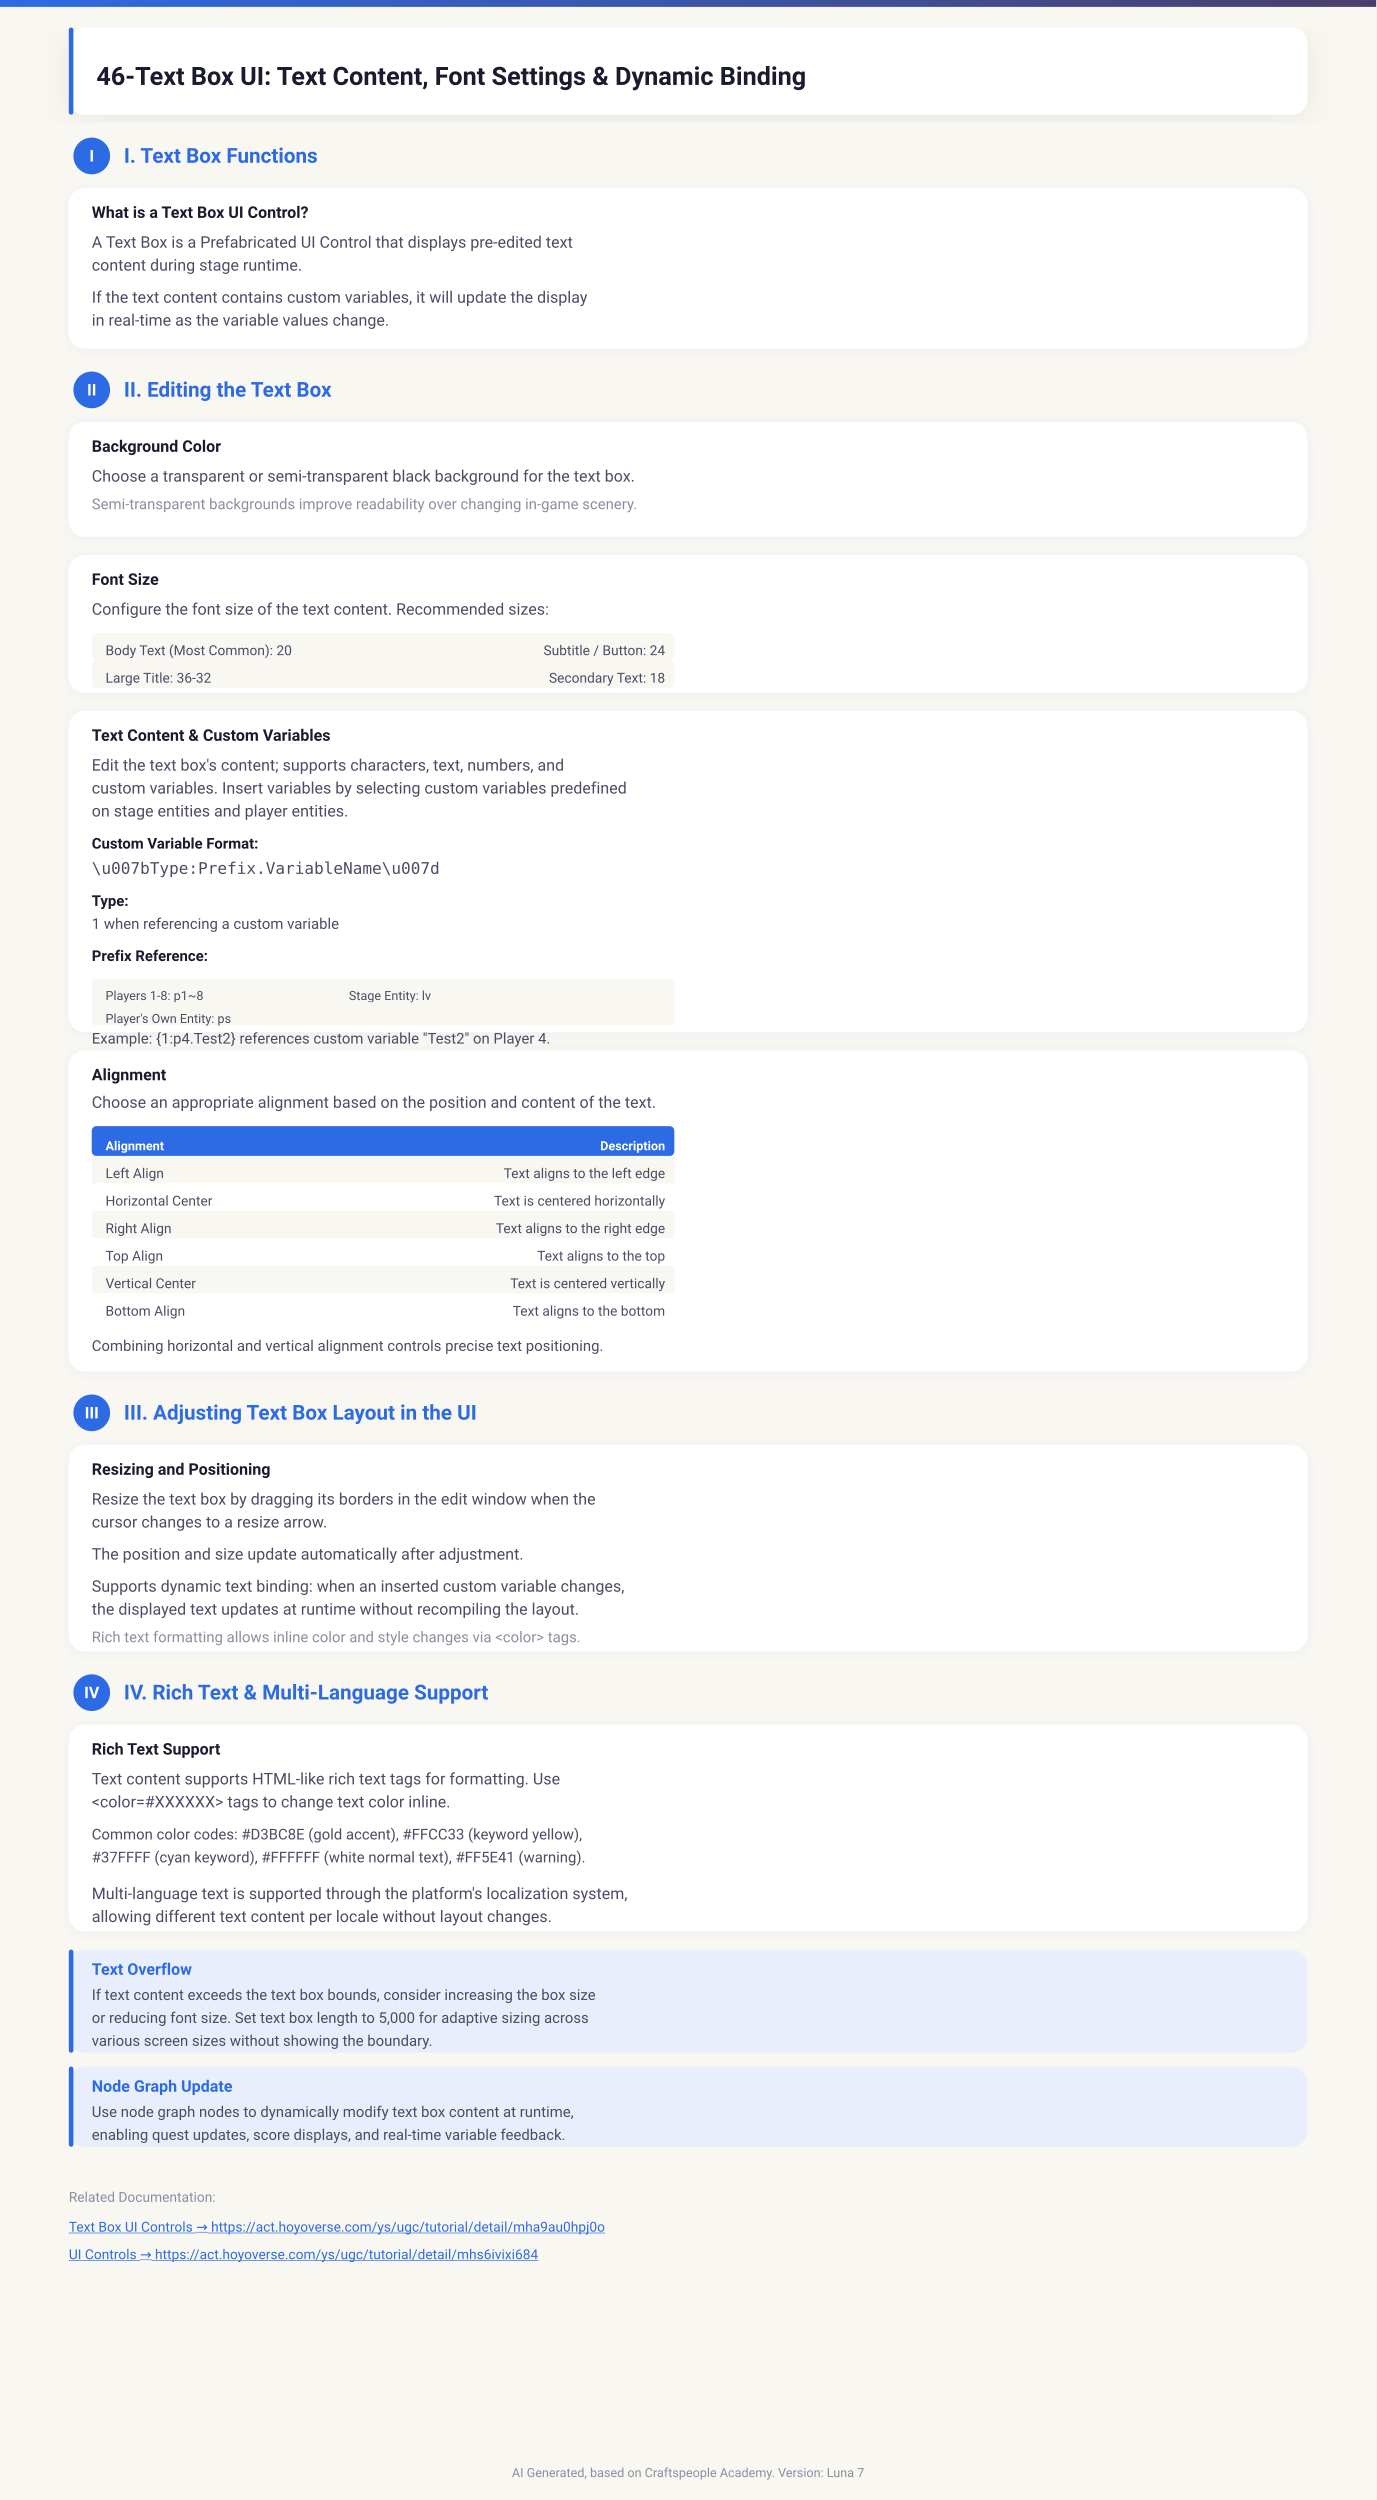
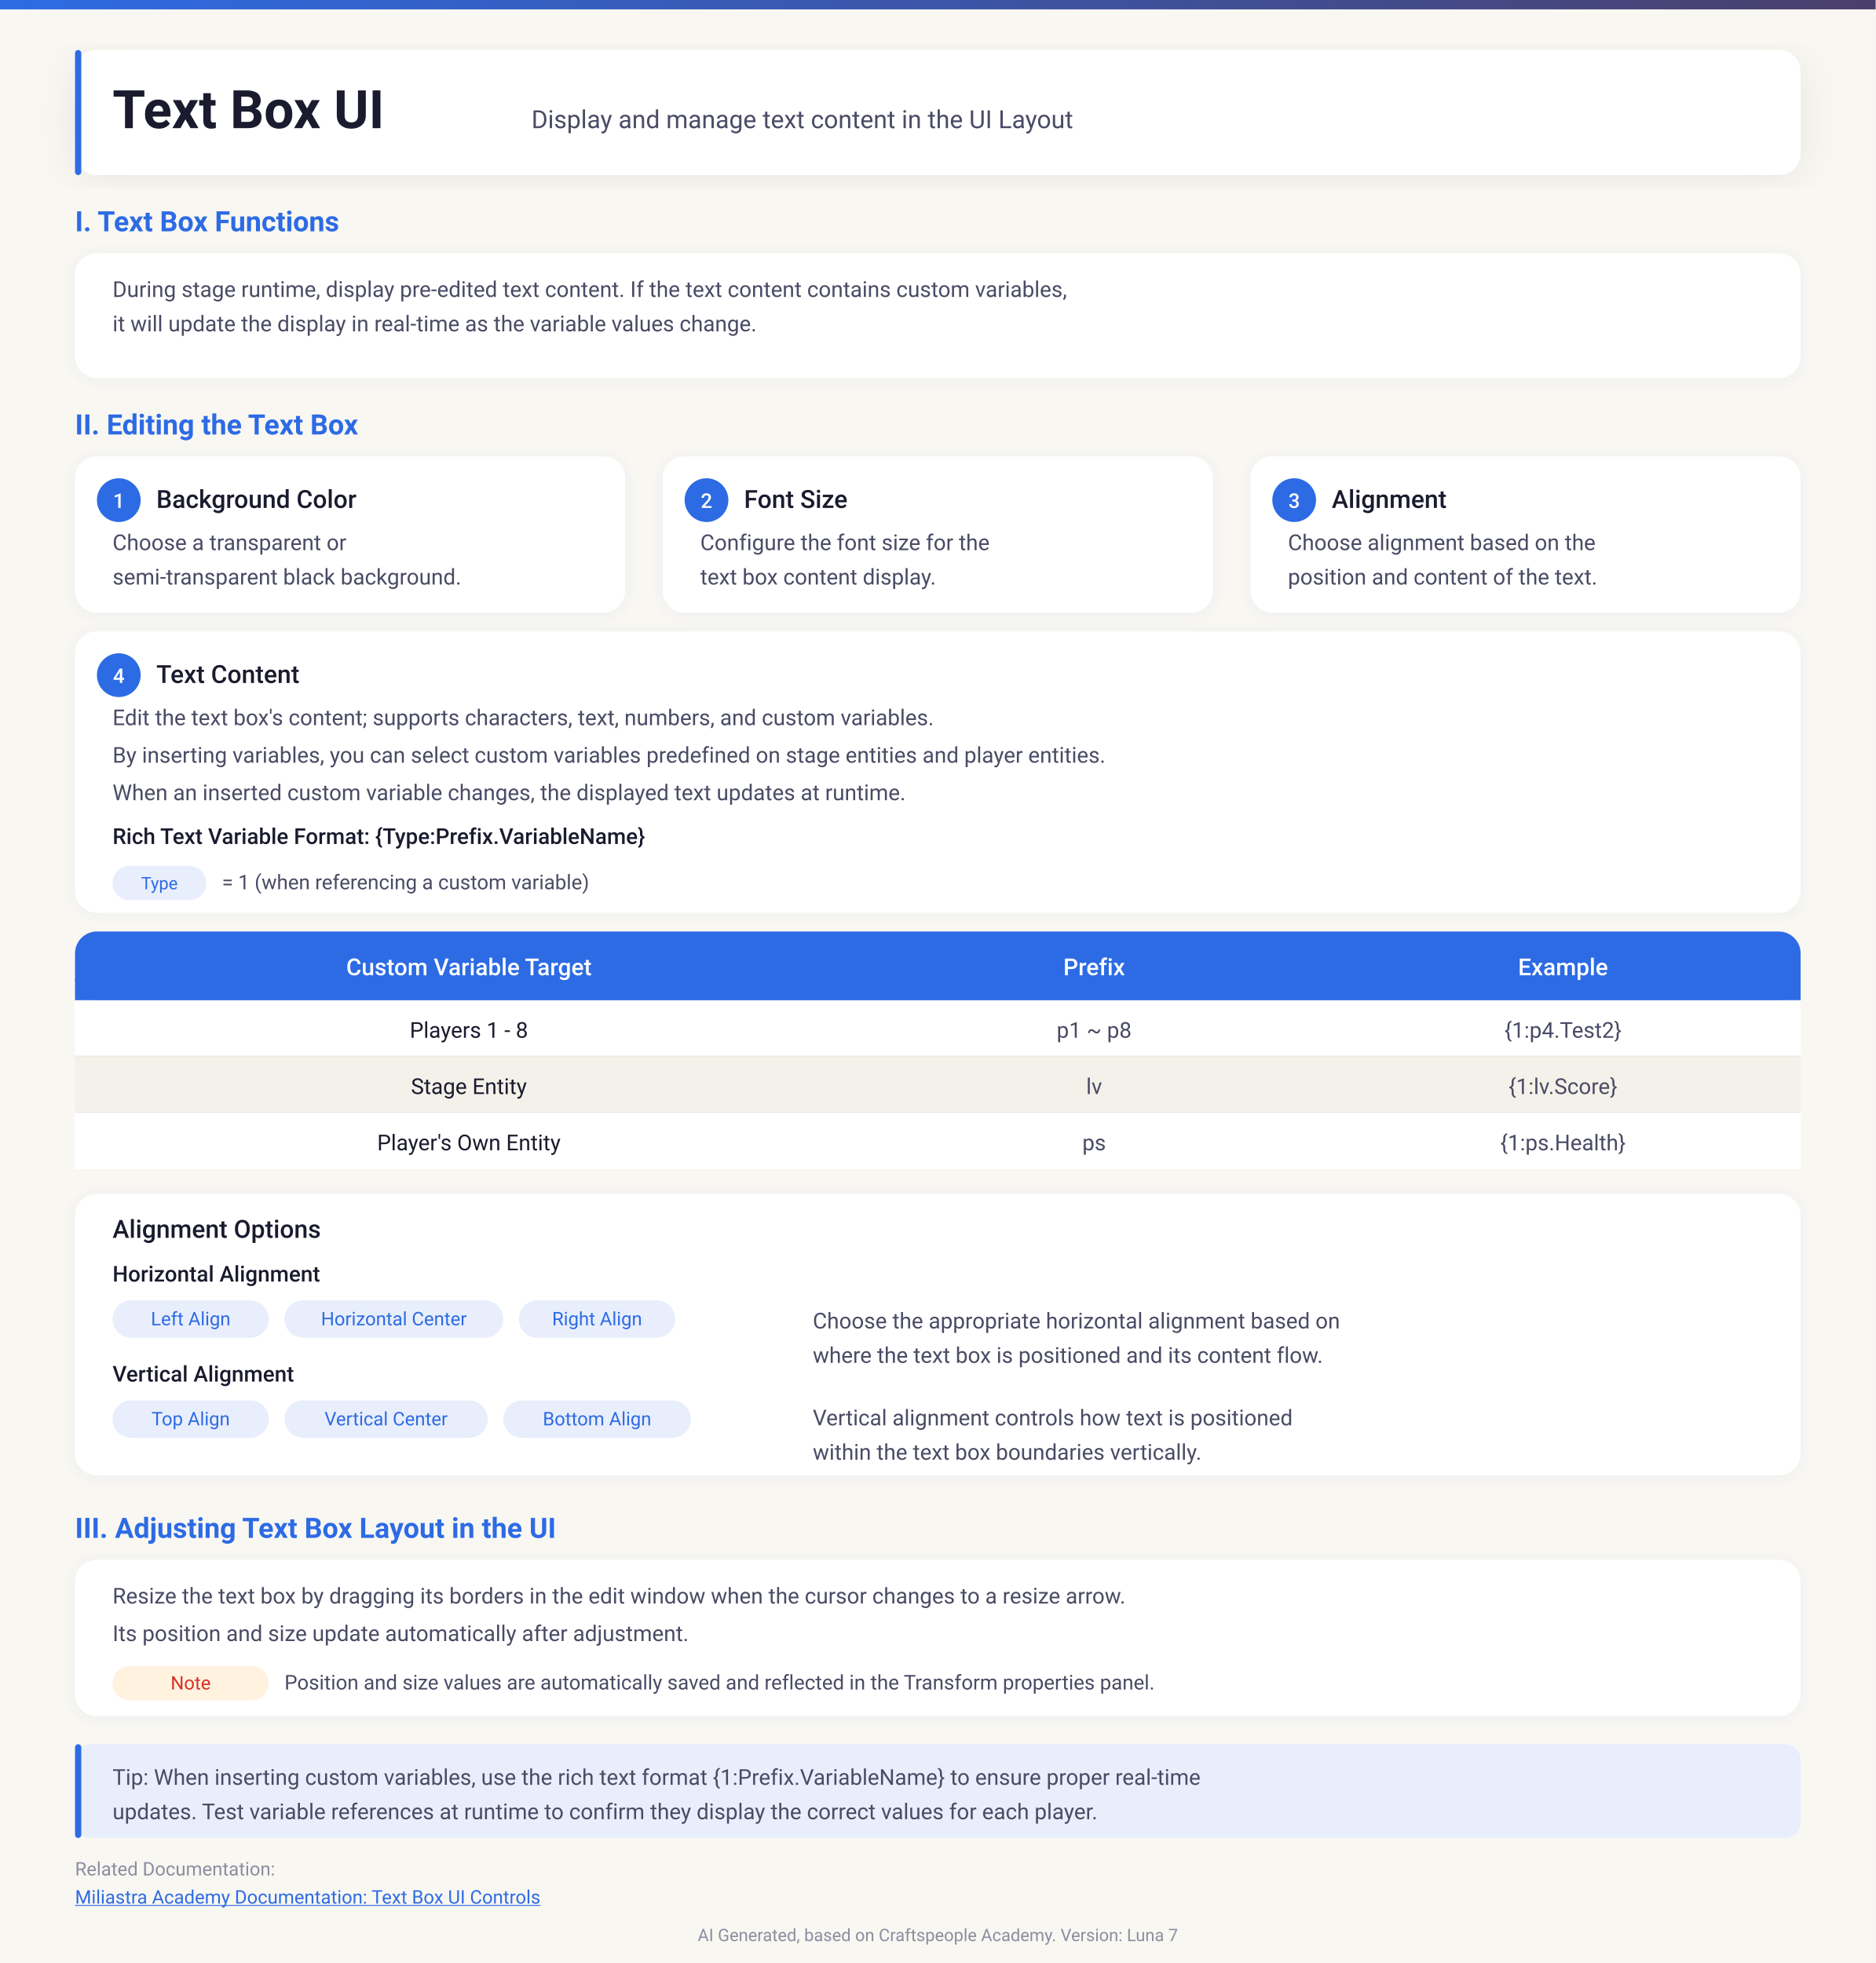
- <svg xmlns="http://www.w3.org/2000/svg" xmlns:xlink="http://www.w3.org/1999/xlink" viewBox="0 0 1200 2180" width="100%" height="100%" style="background:#F9F7F2;font-family:'Roboto','HYWenHei 85W','Noto Sans','Segoe UI',sans-serif;">
+ <svg xmlns="http://www.w3.org/2000/svg" xmlns:xlink="http://www.w3.org/1999/xlink" viewBox="0 0 1200 1256">
  <defs>
    <linearGradient id="topGrad" x1="0" y1="0" x2="1200" y2="0" gradientUnits="userSpaceOnUse">
      <stop offset="0%" stop-color="#2D6BE4" />
      <stop offset="100%" stop-color="#4A3F6B" />
    </linearGradient>
-     <filter id="card" x="-5%" y="-5%" width="115%" height="115%">
+     <filter id="card">
      <feDropShadow dx="0" dy="1" stdDeviation="4" flood-color="#2D6BE4" flood-opacity="0.06" />
    </filter>
-     <filter id="elevated" x="-5%" y="-5%" width="115%" height="115%">
+     <filter id="elevated">
      <feDropShadow dx="0" dy="4" stdDeviation="14" flood-color="#000" flood-opacity="0.07" />
    </filter>
  </defs>
-   <rect width="1200" height="2180" fill="#F9F7F2" />
-   <rect x="0" y="0" width="1200" height="6" fill="url(#topGrad)" />
-   <rect x="60" y="24" width="1080" height="76" rx="14" fill="#FFFFFF" filter="url(#elevated)" />
-   <rect x="60" y="24" width="4" height="76" rx="2" fill="#2D6BE4" />
-   <text x="84" y="68" font-size="22" font-weight="bold" fill="#1A1B2E" dominant-baseline="middle">46-Text Box UI: Text Content, Font Settings &amp; Dynamic Binding</text>
-   <circle cx="80" cy="136" r="16" fill="#2D6BE4" />
-   <text x="80" y="137" font-size="14" font-weight="bold" fill="#FFFFFF" text-anchor="middle" dominant-baseline="middle">I</text>
-   <text x="108" y="137" font-size="18" font-weight="bold" fill="#2D6BE4" dominant-baseline="middle">I. Text Box Functions</text>
-   <g transform="translate(60, 164)">
-     <rect width="1080" height="140" rx="14" fill="#FFFFFF" filter="url(#card)" />
-     <text x="20" y="26" font-size="14" font-weight="bold" fill="#1A1B2E">What is a Text Box UI Control?</text>
-     <text x="20" y="52" font-size="14" fill="#4A4B65">A Text Box is a Prefabricated UI Control that displays pre-edited text</text>
-     <text x="20" y="72" font-size="14" fill="#4A4B65">content during stage runtime.</text>
-     <text x="20" y="100" font-size="14" fill="#4A4B65">If the text content contains custom variables, it will update the display</text>
-     <text x="20" y="120" font-size="14" fill="#4A4B65">in real-time as the variable values change.</text>
-   </g>
-   <circle cx="80" cy="340" r="16" fill="#2D6BE4" />
-   <text x="80" y="341" font-size="14" font-weight="bold" fill="#FFFFFF" text-anchor="middle" dominant-baseline="middle">II</text>
-   <text x="108" y="341" font-size="18" font-weight="bold" fill="#2D6BE4" dominant-baseline="middle">II. Editing the Text Box</text>
-   <g transform="translate(60, 368)">
-     <rect width="1080" height="100" rx="14" fill="#FFFFFF" filter="url(#card)" />
-     <text x="20" y="26" font-size="14" font-weight="bold" fill="#1A1B2E">Background Color</text>
-     <text x="20" y="52" font-size="14" fill="#4A4B65">Choose a transparent or semi-transparent black background for the text box.</text>
-     <text x="20" y="76" font-size="13" fill="#8B8DA0">Semi-transparent backgrounds improve readability over changing in-game scenery.</text>
-   </g>
-   <g transform="translate(60, 484)">
-     <rect width="1080" height="120" rx="14" fill="#FFFFFF" filter="url(#card)" />
-     <text x="20" y="26" font-size="14" font-weight="bold" fill="#1A1B2E">Font Size</text>
-     <text x="20" y="52" font-size="14" fill="#4A4B65">Configure the font size of the text content. Recommended sizes:</text>
-     <rect x="20" y="68" width="508" height="24" fill="#F9F7F2" rx="4" />
-     <text x="32" y="84" font-size="12" fill="#4A4B65" dominant-baseline="middle">Body Text (Most Common): 20</text>
-     <text x="520" y="84" font-size="12" fill="#4A4B65" text-anchor="end" dominant-baseline="middle">Subtitle / Button: 24</text>
-     <rect x="20" y="92" width="508" height="24" fill="#F9F7F2" rx="4" />
-     <text x="32" y="108" font-size="12" fill="#4A4B65" dominant-baseline="middle">Large Title: 36-32</text>
-     <text x="520" y="108" font-size="12" fill="#4A4B65" text-anchor="end" dominant-baseline="middle">Secondary Text: 18</text>
-   </g>
-   <g transform="translate(60, 620)">
-     <rect width="1080" height="280" rx="14" fill="#FFFFFF" filter="url(#card)" />
-     <text x="20" y="26" font-size="14" font-weight="bold" fill="#1A1B2E">Text Content &amp; Custom Variables</text>
-     <text x="20" y="52" font-size="14" fill="#4A4B65">Edit the text box's content; supports characters, text, numbers, and</text>
-     <text x="20" y="72" font-size="14" fill="#4A4B65">custom variables. Insert variables by selecting custom variables predefined</text>
-     <text x="20" y="92" font-size="14" fill="#4A4B65">on stage entities and player entities.</text>
-     <text x="20" y="120" font-size="13" font-weight="bold" fill="#1A1B2E">Custom Variable Format:</text>
-     <text x="20" y="142" font-size="14" fill="#4A4B65" font-family="monospace">\u007bType:Prefix.VariableName\u007d</text>
-     <text x="20" y="170" font-size="13" font-weight="bold" fill="#1A1B2E">Type:</text>
-     <text x="20" y="190" font-size="13" fill="#4A4B65">1 when referencing a custom variable</text>
-     <text x="20" y="218" font-size="13" font-weight="bold" fill="#1A1B2E">Prefix Reference:</text>
-     <rect x="20" y="234" width="508" height="20" fill="#F9F7F2" />
-     <text x="32" y="249" font-size="11" fill="#4A4B65" dominant-baseline="middle">Players 1-8: p1~8</text>
-     <text x="280" y="249" font-size="11" fill="#4A4B65" text-anchor="middle" dominant-baseline="middle">Stage Entity: lv</text>
-     <rect x="20" y="254" width="508" height="20" fill="#F9F7F2" />
-     <text x="32" y="269" font-size="11" fill="#4A4B65" dominant-baseline="middle">Player's Own Entity: ps</text>
-     <text x="20" y="290" font-size="13" fill="#4A4B65">Example: {1:p4.Test2} references custom variable "Test2" on Player 4.</text>
-   </g>
-   <g transform="translate(60, 916)">
-     <rect width="1080" height="280" rx="14" fill="#FFFFFF" filter="url(#card)" />
-     <text x="20" y="26" font-size="14" font-weight="bold" fill="#1A1B2E">Alignment</text>
-     <text x="20" y="50" font-size="14" fill="#4A4B65">Choose an appropriate alignment based on the position and content of the text.</text>
-     <rect x="20" y="66" width="508" height="26" fill="#2D6BE4" rx="4" />
-     <text x="32" y="84" font-size="11" font-weight="bold" fill="#FFFFFF" dominant-baseline="middle">Alignment</text>
-     <text x="520" y="84" font-size="11" font-weight="bold" fill="#FFFFFF" text-anchor="end" dominant-baseline="middle">Description</text>
-     <rect x="20" y="92" width="508" height="24" fill="#F9F7F2" />
-     <text x="32" y="108" font-size="12" fill="#4A4B65" dominant-baseline="middle">Left Align</text>
-     <text x="520" y="108" font-size="12" fill="#4A4B65" text-anchor="end" dominant-baseline="middle">Text aligns to the left edge</text>
-     <rect x="20" y="116" width="508" height="24" fill="#FFFFFF" />
-     <text x="32" y="132" font-size="12" fill="#4A4B65" dominant-baseline="middle">Horizontal Center</text>
-     <text x="520" y="132" font-size="12" fill="#4A4B65" text-anchor="end" dominant-baseline="middle">Text is centered horizontally</text>
-     <rect x="20" y="140" width="508" height="24" fill="#F9F7F2" />
-     <text x="32" y="156" font-size="12" fill="#4A4B65" dominant-baseline="middle">Right Align</text>
-     <text x="520" y="156" font-size="12" fill="#4A4B65" text-anchor="end" dominant-baseline="middle">Text aligns to the right edge</text>
-     <rect x="20" y="164" width="508" height="24" fill="#FFFFFF" />
-     <text x="32" y="180" font-size="12" fill="#4A4B65" dominant-baseline="middle">Top Align</text>
-     <text x="520" y="180" font-size="12" fill="#4A4B65" text-anchor="end" dominant-baseline="middle">Text aligns to the top</text>
-     <rect x="20" y="188" width="508" height="24" fill="#F9F7F2" />
-     <text x="32" y="204" font-size="12" fill="#4A4B65" dominant-baseline="middle">Vertical Center</text>
-     <text x="520" y="204" font-size="12" fill="#4A4B65" text-anchor="end" dominant-baseline="middle">Text is centered vertically</text>
-     <rect x="20" y="212" width="508" height="24" fill="#FFFFFF" />
-     <text x="32" y="228" font-size="12" fill="#4A4B65" dominant-baseline="middle">Bottom Align</text>
-     <text x="520" y="228" font-size="12" fill="#4A4B65" text-anchor="end" dominant-baseline="middle">Text aligns to the bottom</text>
-     <text x="20" y="262" font-size="13" fill="#4A4B65">Combining horizontal and vertical alignment controls precise text positioning.</text>
-   </g>
-   <circle cx="80" cy="1232" r="16" fill="#2D6BE4" />
-   <text x="80" y="1233" font-size="14" font-weight="bold" fill="#FFFFFF" text-anchor="middle" dominant-baseline="middle">III</text>
-   <text x="108" y="1233" font-size="18" font-weight="bold" fill="#2D6BE4" dominant-baseline="middle">III. Adjusting Text Box Layout in the UI</text>
-   <g transform="translate(60, 1260)">
-     <rect width="1080" height="180" rx="14" fill="#FFFFFF" filter="url(#card)" />
-     <text x="20" y="26" font-size="14" font-weight="bold" fill="#1A1B2E">Resizing and Positioning</text>
-     <text x="20" y="52" font-size="14" fill="#4A4B65">Resize the text box by dragging its borders in the edit window when the</text>
-     <text x="20" y="72" font-size="14" fill="#4A4B65">cursor changes to a resize arrow.</text>
-     <text x="20" y="100" font-size="14" fill="#4A4B65">The position and size update automatically after adjustment.</text>
-     <text x="20" y="128" font-size="14" fill="#4A4B65">Supports dynamic text binding: when an inserted custom variable changes,</text>
-     <text x="20" y="148" font-size="14" fill="#4A4B65">the displayed text updates at runtime without recompiling the layout.</text>
-     <text x="20" y="172" font-size="13" fill="#8B8DA0">Rich text formatting allows inline color and style changes via &lt;color&gt; tags.</text>
-   </g>
-   <circle cx="80" cy="1476" r="16" fill="#2D6BE4" />
-   <text x="80" y="1477" font-size="14" font-weight="bold" fill="#FFFFFF" text-anchor="middle" dominant-baseline="middle">IV</text>
-   <text x="108" y="1477" font-size="18" font-weight="bold" fill="#2D6BE4" dominant-baseline="middle">IV. Rich Text &amp; Multi-Language Support</text>
-   <g transform="translate(60, 1504)">
-     <rect width="1080" height="180" rx="14" fill="#FFFFFF" filter="url(#card)" />
-     <text x="20" y="26" font-size="14" font-weight="bold" fill="#1A1B2E">Rich Text Support</text>
-     <text x="20" y="52" font-size="14" fill="#4A4B65">Text content supports HTML-like rich text tags for formatting. Use</text>
-     <text x="20" y="72" font-size="14" fill="#4A4B65">&lt;color=#XXXXXX&gt; tags to change text color inline.</text>
-     <text x="20" y="100" font-size="13" fill="#4A4B65">Common color codes: #D3BC8E (gold accent), #FFCC33 (keyword yellow),</text>
-     <text x="20" y="120" font-size="13" fill="#4A4B65">#37FFFF (cyan keyword), #FFFFFF (white normal text), #FF5E41 (warning).</text>
-     <text x="20" y="152" font-size="14" fill="#4A4B65">Multi-language text is supported through the platform's localization system,</text>
-     <text x="20" y="172" font-size="14" fill="#4A4B65">allowing different text content per locale without layout changes.</text>
-   </g>
-   <g transform="translate(60, 1700)">
-     <rect width="1080" height="90" rx="14" fill="#E8EEFB" />
-     <rect x="0" y="0" width="4" height="90" rx="2" fill="#2D6BE4" />
-     <text x="20" y="22" font-size="14" font-weight="bold" fill="#2D6BE4">Text Overflow</text>
-     <text x="20" y="44" font-size="13" fill="#4A4B65">If text content exceeds the text box bounds, consider increasing the box size</text>
-     <text x="20" y="64" font-size="13" fill="#4A4B65">or reducing font size. Set text box length to 5,000 for adaptive sizing across</text>
-     <text x="20" y="84" font-size="13" fill="#4A4B65">various screen sizes without showing the boundary.</text>
-   </g>
-   <g transform="translate(60, 1802)">
-     <rect width="1080" height="70" rx="14" fill="#E8EEFB" />
-     <rect x="0" y="0" width="4" height="70" rx="2" fill="#2D6BE4" />
-     <text x="20" y="22" font-size="14" font-weight="bold" fill="#2D6BE4">Node Graph Update</text>
-     <text x="20" y="44" font-size="13" fill="#4A4B65">Use node graph nodes to dynamically modify text box content at runtime,</text>
-     <text x="20" y="64" font-size="13" fill="#4A4B65">enabling quest updates, score displays, and real-time variable feedback.</text>
-   </g>
-   <text x="60" y="1920" font-size="12" fill="#8B8DA0">Related Documentation:</text>
-   <a xlink:href="https://act.hoyoverse.com/ys/ugc/tutorial/detail/mha9au0hpj0o" target="_blank">
-     <text x="60" y="1946" font-size="12" fill="#2D6BE4" text-decoration="underline">Text Box UI Controls → https://act.hoyoverse.com/ys/ugc/tutorial/detail/mha9au0hpj0o</text>
+   <style>
+   text { font-family: 'Roboto','HYWenHei 85W','Noto Sans','Segoe UI',sans-serif; }
+ </style>
+   <rect width="1200" height="1256" fill="#F9F7F2" />
+   <rect width="1200" height="6" fill="url(#topGrad)" />
+   <rect x="48" y="32" width="1104" height="80" rx="14" fill="#fff" filter="url(#elevated)" />
+   <rect x="48" y="32" width="4" height="80" rx="2" fill="#2D6BE4" />
+   <text x="72" y="82" fill="#1A1B2E" font-size="34" font-weight="bold">Text Box UI</text>
+   <text x="340" y="82" fill="#4A4B65" font-size="16">Display and manage text content in the UI Layout</text>
+   <text x="48" y="148" fill="#2D6BE4" font-size="18" font-weight="700">I. Text Box Functions</text>
+   <rect x="48" y="162" width="1104" height="80" rx="14" fill="#fff" filter="url(#card)" />
+   <text x="72" y="190" fill="#4A4B65" font-size="14">During stage runtime, display pre-edited text content. If the text content contains custom variables,</text>
+   <text x="72" y="212" fill="#4A4B65" font-size="14">it will update the display in real-time as the variable values change.</text>
+   <text x="48" y="278" fill="#2D6BE4" font-size="18" font-weight="700">II. Editing the Text Box</text>
+   <rect x="48" y="292" width="352" height="100" rx="14" fill="#fff" filter="url(#card)" />
+   <circle cx="76" cy="320" r="14" fill="#2D6BE4" />
+   <text x="76" y="325" fill="#fff" font-size="13" text-anchor="middle" font-weight="500">1</text>
+   <text x="100" y="325" fill="#1A1B2E" font-size="16" font-weight="500">Background Color</text>
+   <text x="72" y="352" fill="#4A4B65" font-size="14">Choose a transparent or</text>
+   <text x="72" y="374" fill="#4A4B65" font-size="14">semi-transparent black background.</text>
+   <rect x="424" y="292" width="352" height="100" rx="14" fill="#fff" filter="url(#card)" />
+   <circle cx="452" cy="320" r="14" fill="#2D6BE4" />
+   <text x="452" y="325" fill="#fff" font-size="13" text-anchor="middle" font-weight="500">2</text>
+   <text x="476" y="325" fill="#1A1B2E" font-size="16" font-weight="500">Font Size</text>
+   <text x="448" y="352" fill="#4A4B65" font-size="14">Configure the font size for the</text>
+   <text x="448" y="374" fill="#4A4B65" font-size="14">text box content display.</text>
+   <rect x="800" y="292" width="352" height="100" rx="14" fill="#fff" filter="url(#card)" />
+   <circle cx="828" cy="320" r="14" fill="#2D6BE4" />
+   <text x="828" y="325" fill="#fff" font-size="13" text-anchor="middle" font-weight="500">3</text>
+   <text x="852" y="325" fill="#1A1B2E" font-size="16" font-weight="500">Alignment</text>
+   <text x="824" y="352" fill="#4A4B65" font-size="14">Choose alignment based on the</text>
+   <text x="824" y="374" fill="#4A4B65" font-size="14">position and content of the text.</text>
+   <rect x="48" y="404" width="1104" height="180" rx="14" fill="#fff" filter="url(#card)" />
+   <circle cx="76" cy="432" r="14" fill="#2D6BE4" />
+   <text x="76" y="437" fill="#fff" font-size="13" text-anchor="middle" font-weight="500">4</text>
+   <text x="100" y="437" fill="#1A1B2E" font-size="16" font-weight="500">Text Content</text>
+   <text x="72" y="464" fill="#4A4B65" font-size="14">Edit the text box's content; supports characters, text, numbers, and custom variables.</text>
+   <text x="72" y="488" fill="#4A4B65" font-size="14">By inserting variables, you can select custom variables predefined on stage entities and player entities.</text>
+   <text x="72" y="512" fill="#4A4B65" font-size="14">When an inserted custom variable changes, the displayed text updates at runtime.</text>
+   <text x="72" y="540" fill="#1A1B2E" font-size="14" font-weight="500">Rich Text Variable Format:  {Type:Prefix.VariableName}</text>
+   <rect x="72" y="554" width="60" height="22" rx="11" fill="#E8EEFB" />
+   <text x="102" y="569" fill="#2D6BE4" font-size="11" text-anchor="middle">Type</text>
+   <text x="142" y="569" fill="#4A4B65" font-size="13">= 1 (when referencing a custom variable)</text>
+   <rect x="48" y="596" width="1104" height="44" rx="14" fill="#2D6BE4" />
+   <rect x="48" y="626" width="1104" height="14" fill="#2D6BE4" />
+   <text x="300" y="624" fill="#fff" font-size="15" text-anchor="middle" font-weight="500">Custom Variable Target</text>
+   <text x="700" y="624" fill="#fff" font-size="15" text-anchor="middle" font-weight="500">Prefix</text>
+   <text x="1000" y="624" fill="#fff" font-size="15" text-anchor="middle" font-weight="500">Example</text>
+   <rect x="48" y="640" width="1104" height="36" fill="#fff" />
+   <line x1="48" y1="676" x2="1152" y2="676" stroke="#E8E4DA" stroke-width="1" />
+   <text x="300" y="664" fill="#1A1B2E" font-size="14" text-anchor="middle">Players 1 - 8</text>
+   <text x="700" y="664" fill="#4A4B65" font-size="14" text-anchor="middle">p1 ~ p8</text>
+   <text x="1000" y="664" fill="#4A4B65" font-size="14" text-anchor="middle">{1:p4.Test2}</text>
+   <rect x="48" y="676" width="1104" height="36" fill="#F4F1EA" />
+   <line x1="48" y1="712" x2="1152" y2="712" stroke="#E8E4DA" stroke-width="1" />
+   <text x="300" y="700" fill="#1A1B2E" font-size="14" text-anchor="middle">Stage Entity</text>
+   <text x="700" y="700" fill="#4A4B65" font-size="14" text-anchor="middle">lv</text>
+   <text x="1000" y="700" fill="#4A4B65" font-size="14" text-anchor="middle">{1:lv.Score}</text>
+   <rect x="48" y="712" width="1104" height="36" rx="0" fill="#fff" />
+   <rect x="48" y="734" width="1104" height="14" rx="14" fill="#fff" />
+   <text x="300" y="736" fill="#1A1B2E" font-size="14" text-anchor="middle">Player's Own Entity</text>
+   <text x="700" y="736" fill="#4A4B65" font-size="14" text-anchor="middle">ps</text>
+   <text x="1000" y="736" fill="#4A4B65" font-size="14" text-anchor="middle">{1:ps.Health}</text>
+   <rect x="48" y="764" width="1104" height="180" rx="14" fill="#fff" filter="url(#card)" />
+   <text x="72" y="792" fill="#1A1B2E" font-size="16" font-weight="500">Alignment Options</text>
+   <text x="72" y="820" fill="#1A1B2E" font-size="14" font-weight="500">Horizontal Alignment</text>
+   <rect x="72" y="832" width="100" height="24" rx="12" fill="#E8EEFB" />
+   <text x="122" y="848" fill="#2D6BE4" font-size="12" text-anchor="middle">Left Align</text>
+   <rect x="182" y="832" width="140" height="24" rx="12" fill="#E8EEFB" />
+   <text x="252" y="848" fill="#2D6BE4" font-size="12" text-anchor="middle">Horizontal Center</text>
+   <rect x="332" y="832" width="100" height="24" rx="12" fill="#E8EEFB" />
+   <text x="382" y="848" fill="#2D6BE4" font-size="12" text-anchor="middle">Right Align</text>
+   <text x="72" y="884" fill="#1A1B2E" font-size="14" font-weight="500">Vertical Alignment</text>
+   <rect x="72" y="896" width="100" height="24" rx="12" fill="#E8EEFB" />
+   <text x="122" y="912" fill="#2D6BE4" font-size="12" text-anchor="middle">Top Align</text>
+   <rect x="182" y="896" width="130" height="24" rx="12" fill="#E8EEFB" />
+   <text x="247" y="912" fill="#2D6BE4" font-size="12" text-anchor="middle">Vertical Center</text>
+   <rect x="322" y="896" width="120" height="24" rx="12" fill="#E8EEFB" />
+   <text x="382" y="912" fill="#2D6BE4" font-size="12" text-anchor="middle">Bottom Align</text>
+   <text x="520" y="850" fill="#4A4B65" font-size="14">Choose the appropriate horizontal alignment based on</text>
+   <text x="520" y="872" fill="#4A4B65" font-size="14">where the text box is positioned and its content flow.</text>
+   <text x="520" y="912" fill="#4A4B65" font-size="14">Vertical alignment controls how text is positioned</text>
+   <text x="520" y="934" fill="#4A4B65" font-size="14">within the text box boundaries vertically.</text>
+   <text x="48" y="984" fill="#2D6BE4" font-size="18" font-weight="700">III. Adjusting Text Box Layout in the UI</text>
+   <rect x="48" y="998" width="1104" height="100" rx="14" fill="#fff" filter="url(#card)" />
+   <text x="72" y="1026" fill="#4A4B65" font-size="14">Resize the text box by dragging its borders in the edit window when the cursor changes to a resize arrow.</text>
+   <text x="72" y="1050" fill="#4A4B65" font-size="14">Its position and size update automatically after adjustment.</text>
+   <rect x="72" y="1066" width="100" height="22" rx="11" fill="#FFF3E0" />
+   <text x="122" y="1081" fill="#D93025" font-size="12" text-anchor="middle">Note</text>
+   <text x="182" y="1081" fill="#4A4B65" font-size="13">Position and size values are automatically saved and reflected in the Transform properties panel.</text>
+   <rect x="48" y="1116" width="1104" height="60" rx="10" fill="#E8EEFB" />
+   <rect x="48" y="1116" width="4" height="60" rx="2" fill="#2D6BE4" />
+   <text x="72" y="1142" fill="#4A4B65" font-size="14">Tip: When inserting custom variables, use the rich text format {1:Prefix.VariableName} to ensure proper real-time</text>
+   <text x="72" y="1164" fill="#4A4B65" font-size="14">updates. Test variable references at runtime to confirm they display the correct values for each player.</text>
+   <text x="48" y="1200" fill="#8B8DA0" font-size="12">Related Documentation:</text>
+   <a xlink:href="https://act.hoyoverse.com/ys/ugc/tutorial/detail/mhnltrr3g966" target="_blank">
+     <text x="48" y="1218" fill="#2D6BE4" font-size="12" text-decoration="underline">Miliastra Academy Documentation: Text Box UI Controls</text>
  </a>
-   <a xlink:href="https://act.hoyoverse.com/ys/ugc/tutorial/detail/mhs6ivixi684" target="_blank">
-     <text x="60" y="1970" font-size="12" fill="#2D6BE4" text-decoration="underline">UI Controls → https://act.hoyoverse.com/ys/ugc/tutorial/detail/mhs6ivixi684</text>
-   </a>
-   <text x="600" y="2160" font-size="11" fill="#8B8DA0" text-anchor="middle">AI Generated, based on Craftspeople Academy. Version: Luna 7</text>
+   <text x="600" y="1242" fill="#8B8DA0" font-size="11" text-anchor="middle">AI Generated, based on Craftspeople Academy. Version: Luna 7</text>
</svg>
